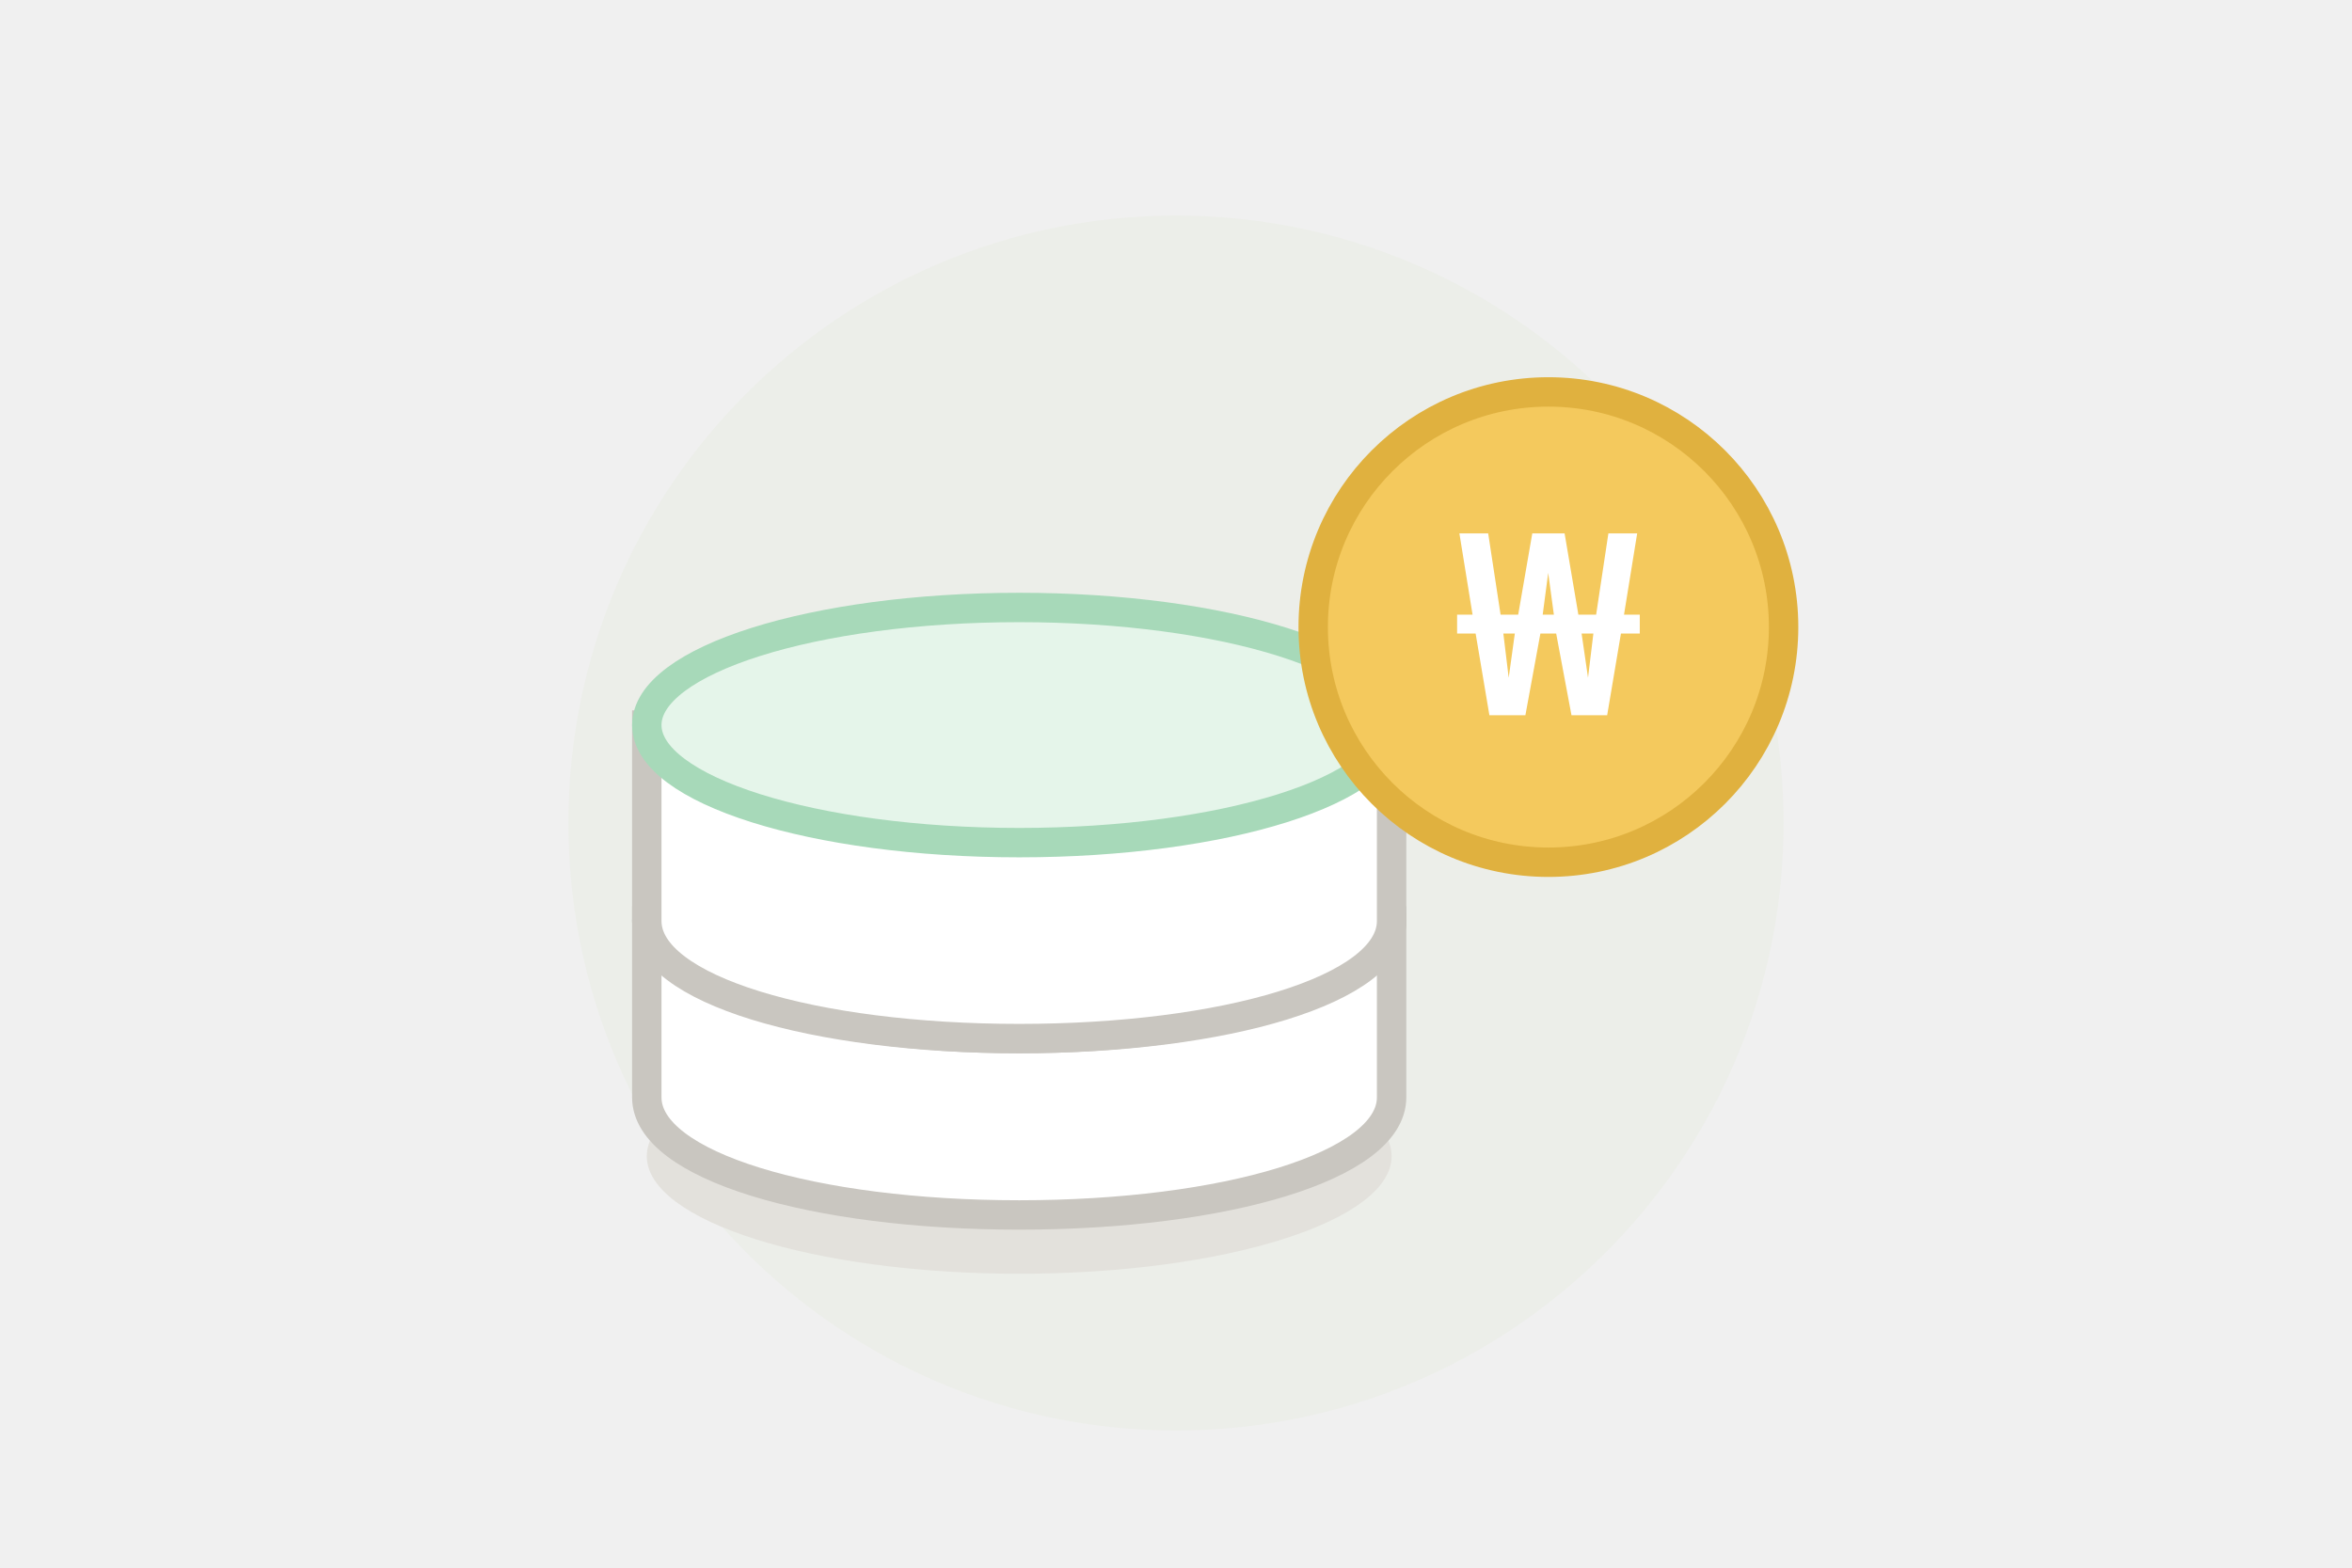
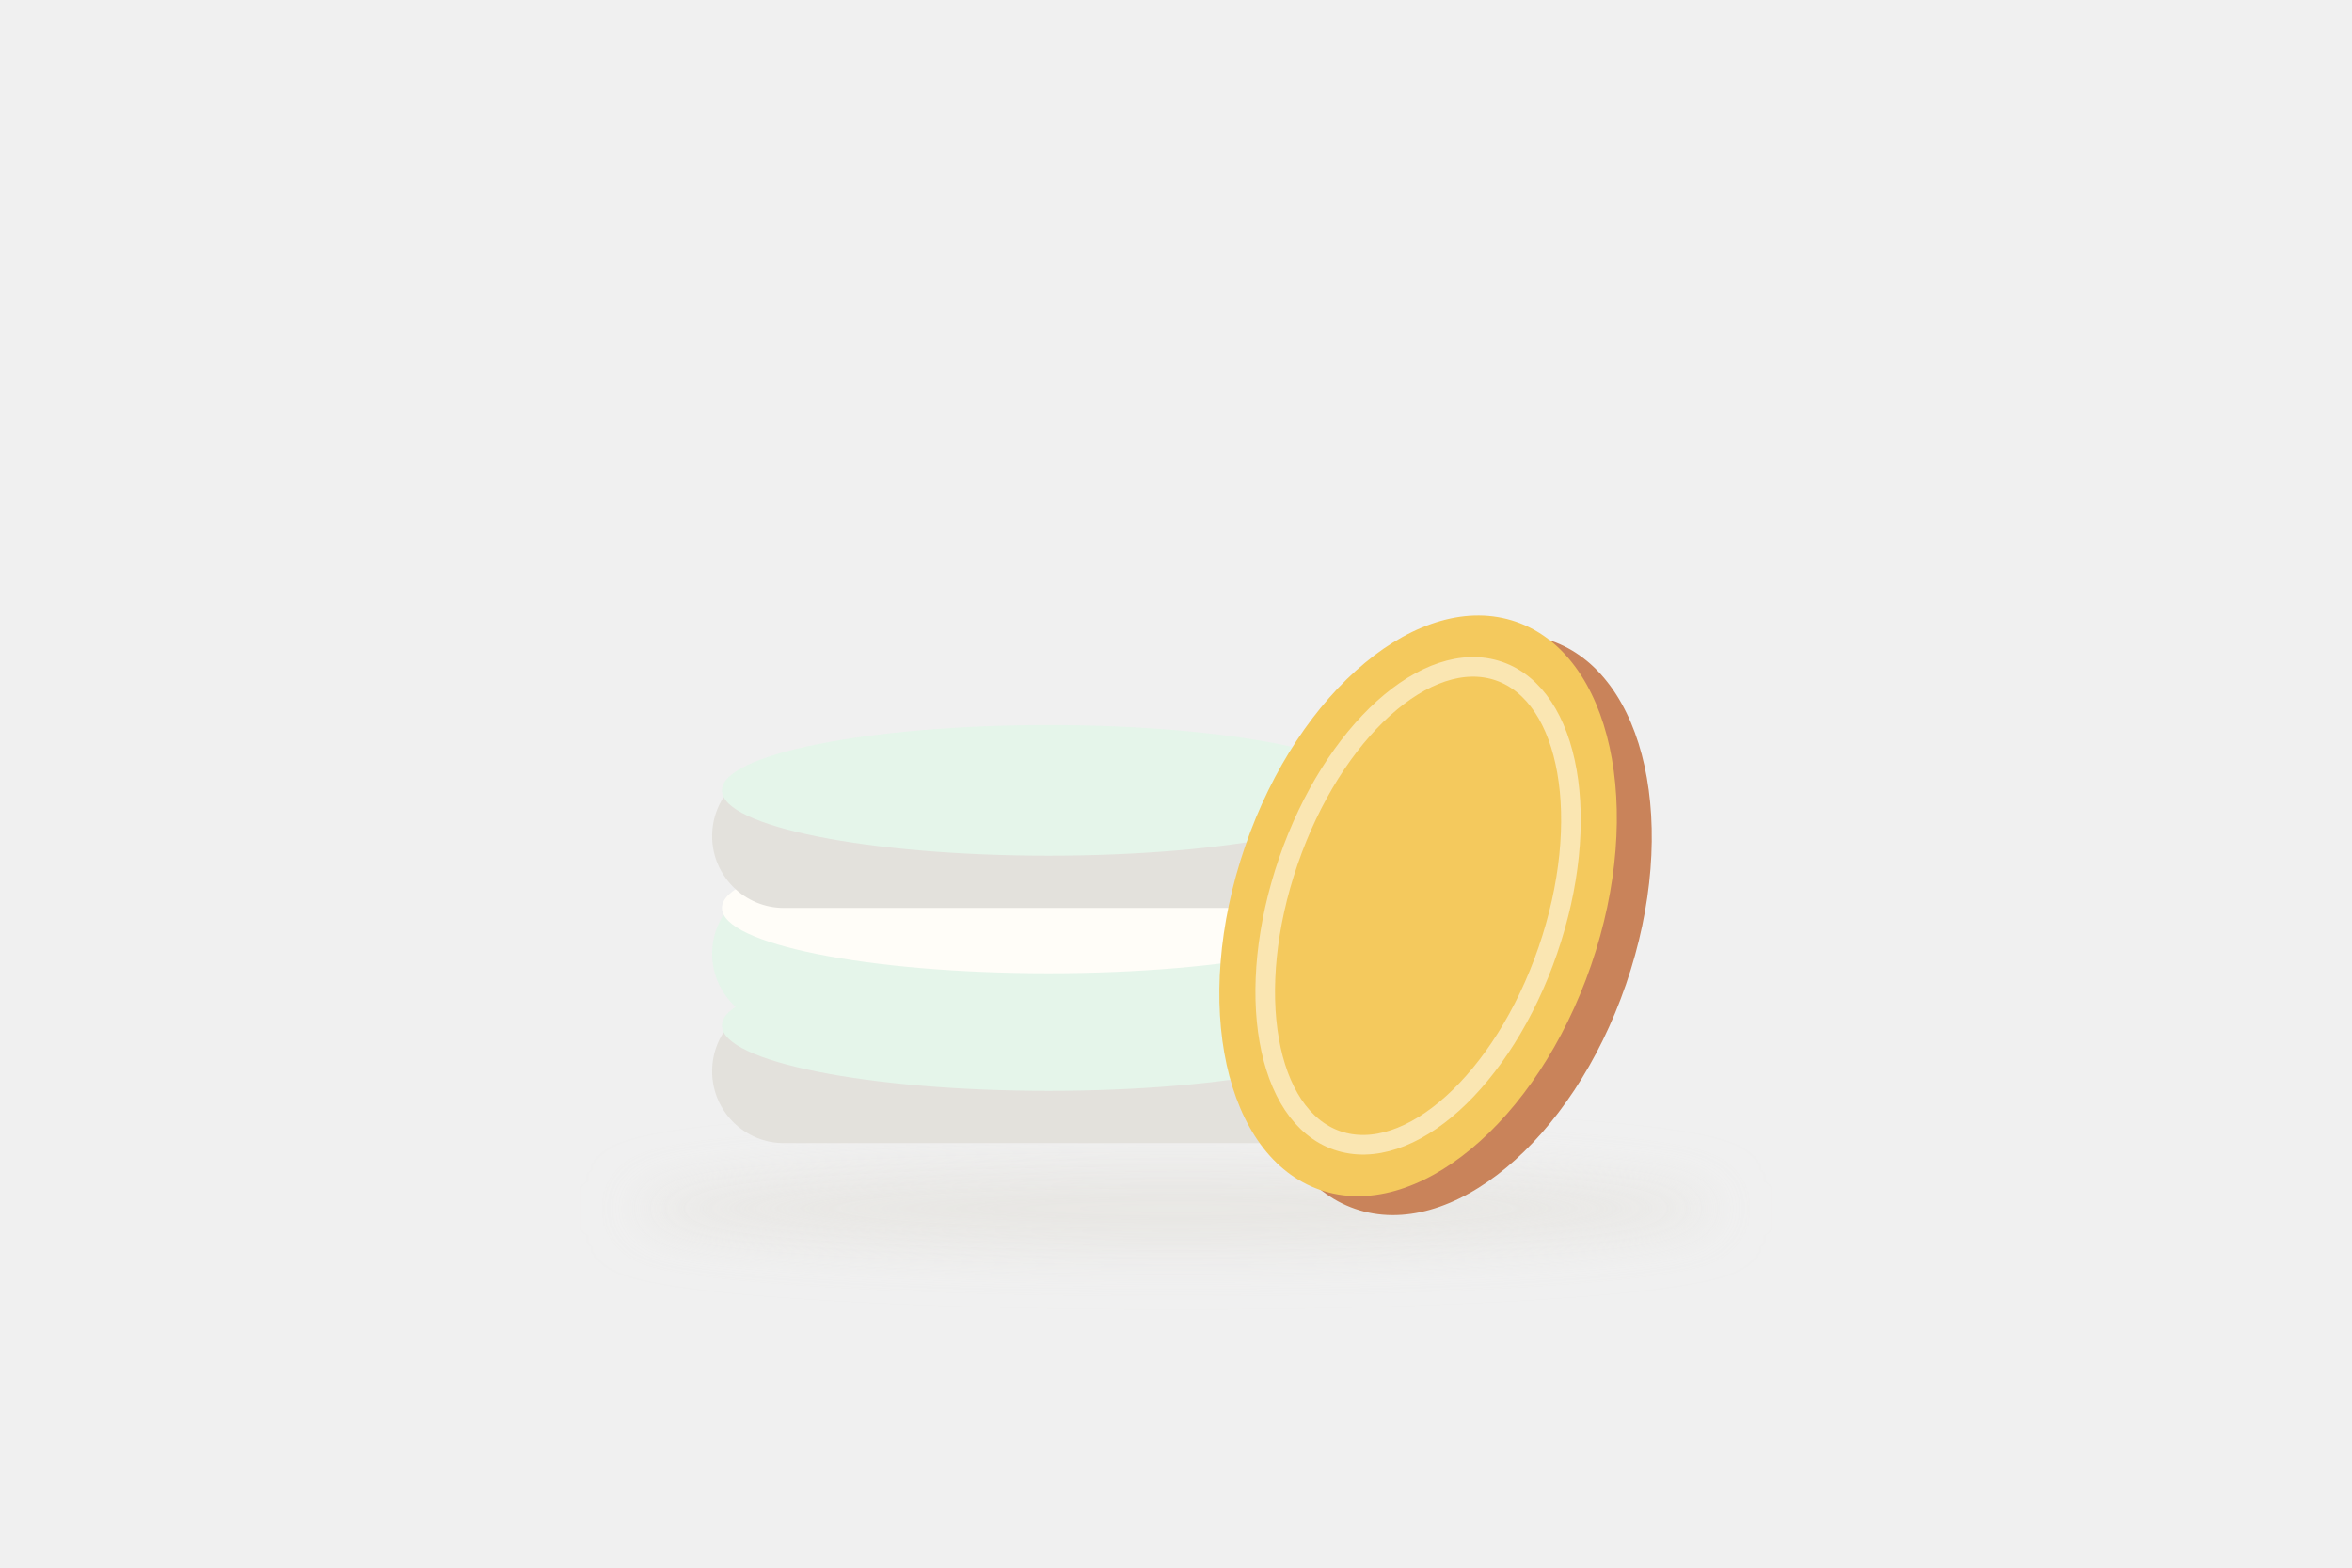
- <svg xmlns="http://www.w3.org/2000/svg" viewBox="0 0 240 160" role="img" aria-hidden="true">
-   <circle cx="120" cy="84" r="62" fill="#eceee9" />
-   <ellipse cx="104" cy="118" rx="38" ry="12" fill="#e3e1dc" />
-   <g stroke="#c9c6c0" stroke-width="3">
-     <path d="M66 94v18c0 7 17 12 38 12s38-5 38-12V94z" fill="#fff" />
-     <ellipse cx="104" cy="94" rx="38" ry="12" fill="#fff" />
-     <path d="M66 74v20c0 7 17 12 38 12s38-5 38-12V74z" fill="#fff" />
-     <ellipse cx="104" cy="74" rx="38" ry="12" fill="#e5f5ea" stroke="#a7d9b9" />
+ <svg xmlns="http://www.w3.org/2000/svg" width="720" height="480" viewBox="0 0 360 240">
+   <defs>
+     <filter id="soft" x="-30%" y="-150%" width="160%" height="400%">
+       <feGaussianBlur stdDeviation="4" />
+     </filter>
+   </defs>
+   <g opacity=".65" filter="url(#soft)">
+     <ellipse cx="180" cy="185" rx="83" ry="6" fill="#e3e1dc" />
  </g>
-   <circle cx="158" cy="64" r="24" fill="#f4c95d" stroke="#e0b13f" stroke-width="3" />
-   <text x="158" y="73" text-anchor="middle" font-size="26" font-weight="700" fill="#fff" font-family="sans-serif">₩</text>
+   <rect x="109" y="153" width="103" height="22" rx="11" fill="#e3e1dc" />
+   <ellipse cx="160.5" cy="157" rx="50" ry="10" fill="#e5f5ea" />
+   <rect x="109" y="135" width="103" height="22" rx="11" fill="#e5f5ea" />
+   <ellipse cx="160.5" cy="139" rx="50" ry="10" fill="#fffdf8" />
+   <rect x="109" y="117" width="103" height="22" rx="11" fill="#e3e1dc" />
+   <ellipse cx="160.5" cy="121" rx="50" ry="10" fill="#e5f5ea" />
+   <g transform="rotate(19 218 139)">
+     <ellipse cx="223" cy="140" rx="28" ry="46" fill="#c9835a" />
+     <ellipse cx="217" cy="139" rx="28" ry="46" fill="#f4c95d" />
+     <ellipse cx="217" cy="139" rx="21" ry="38" fill="none" stroke="#fffdf8" opacity=".55" stroke-width="3" />
+   </g>
</svg>
